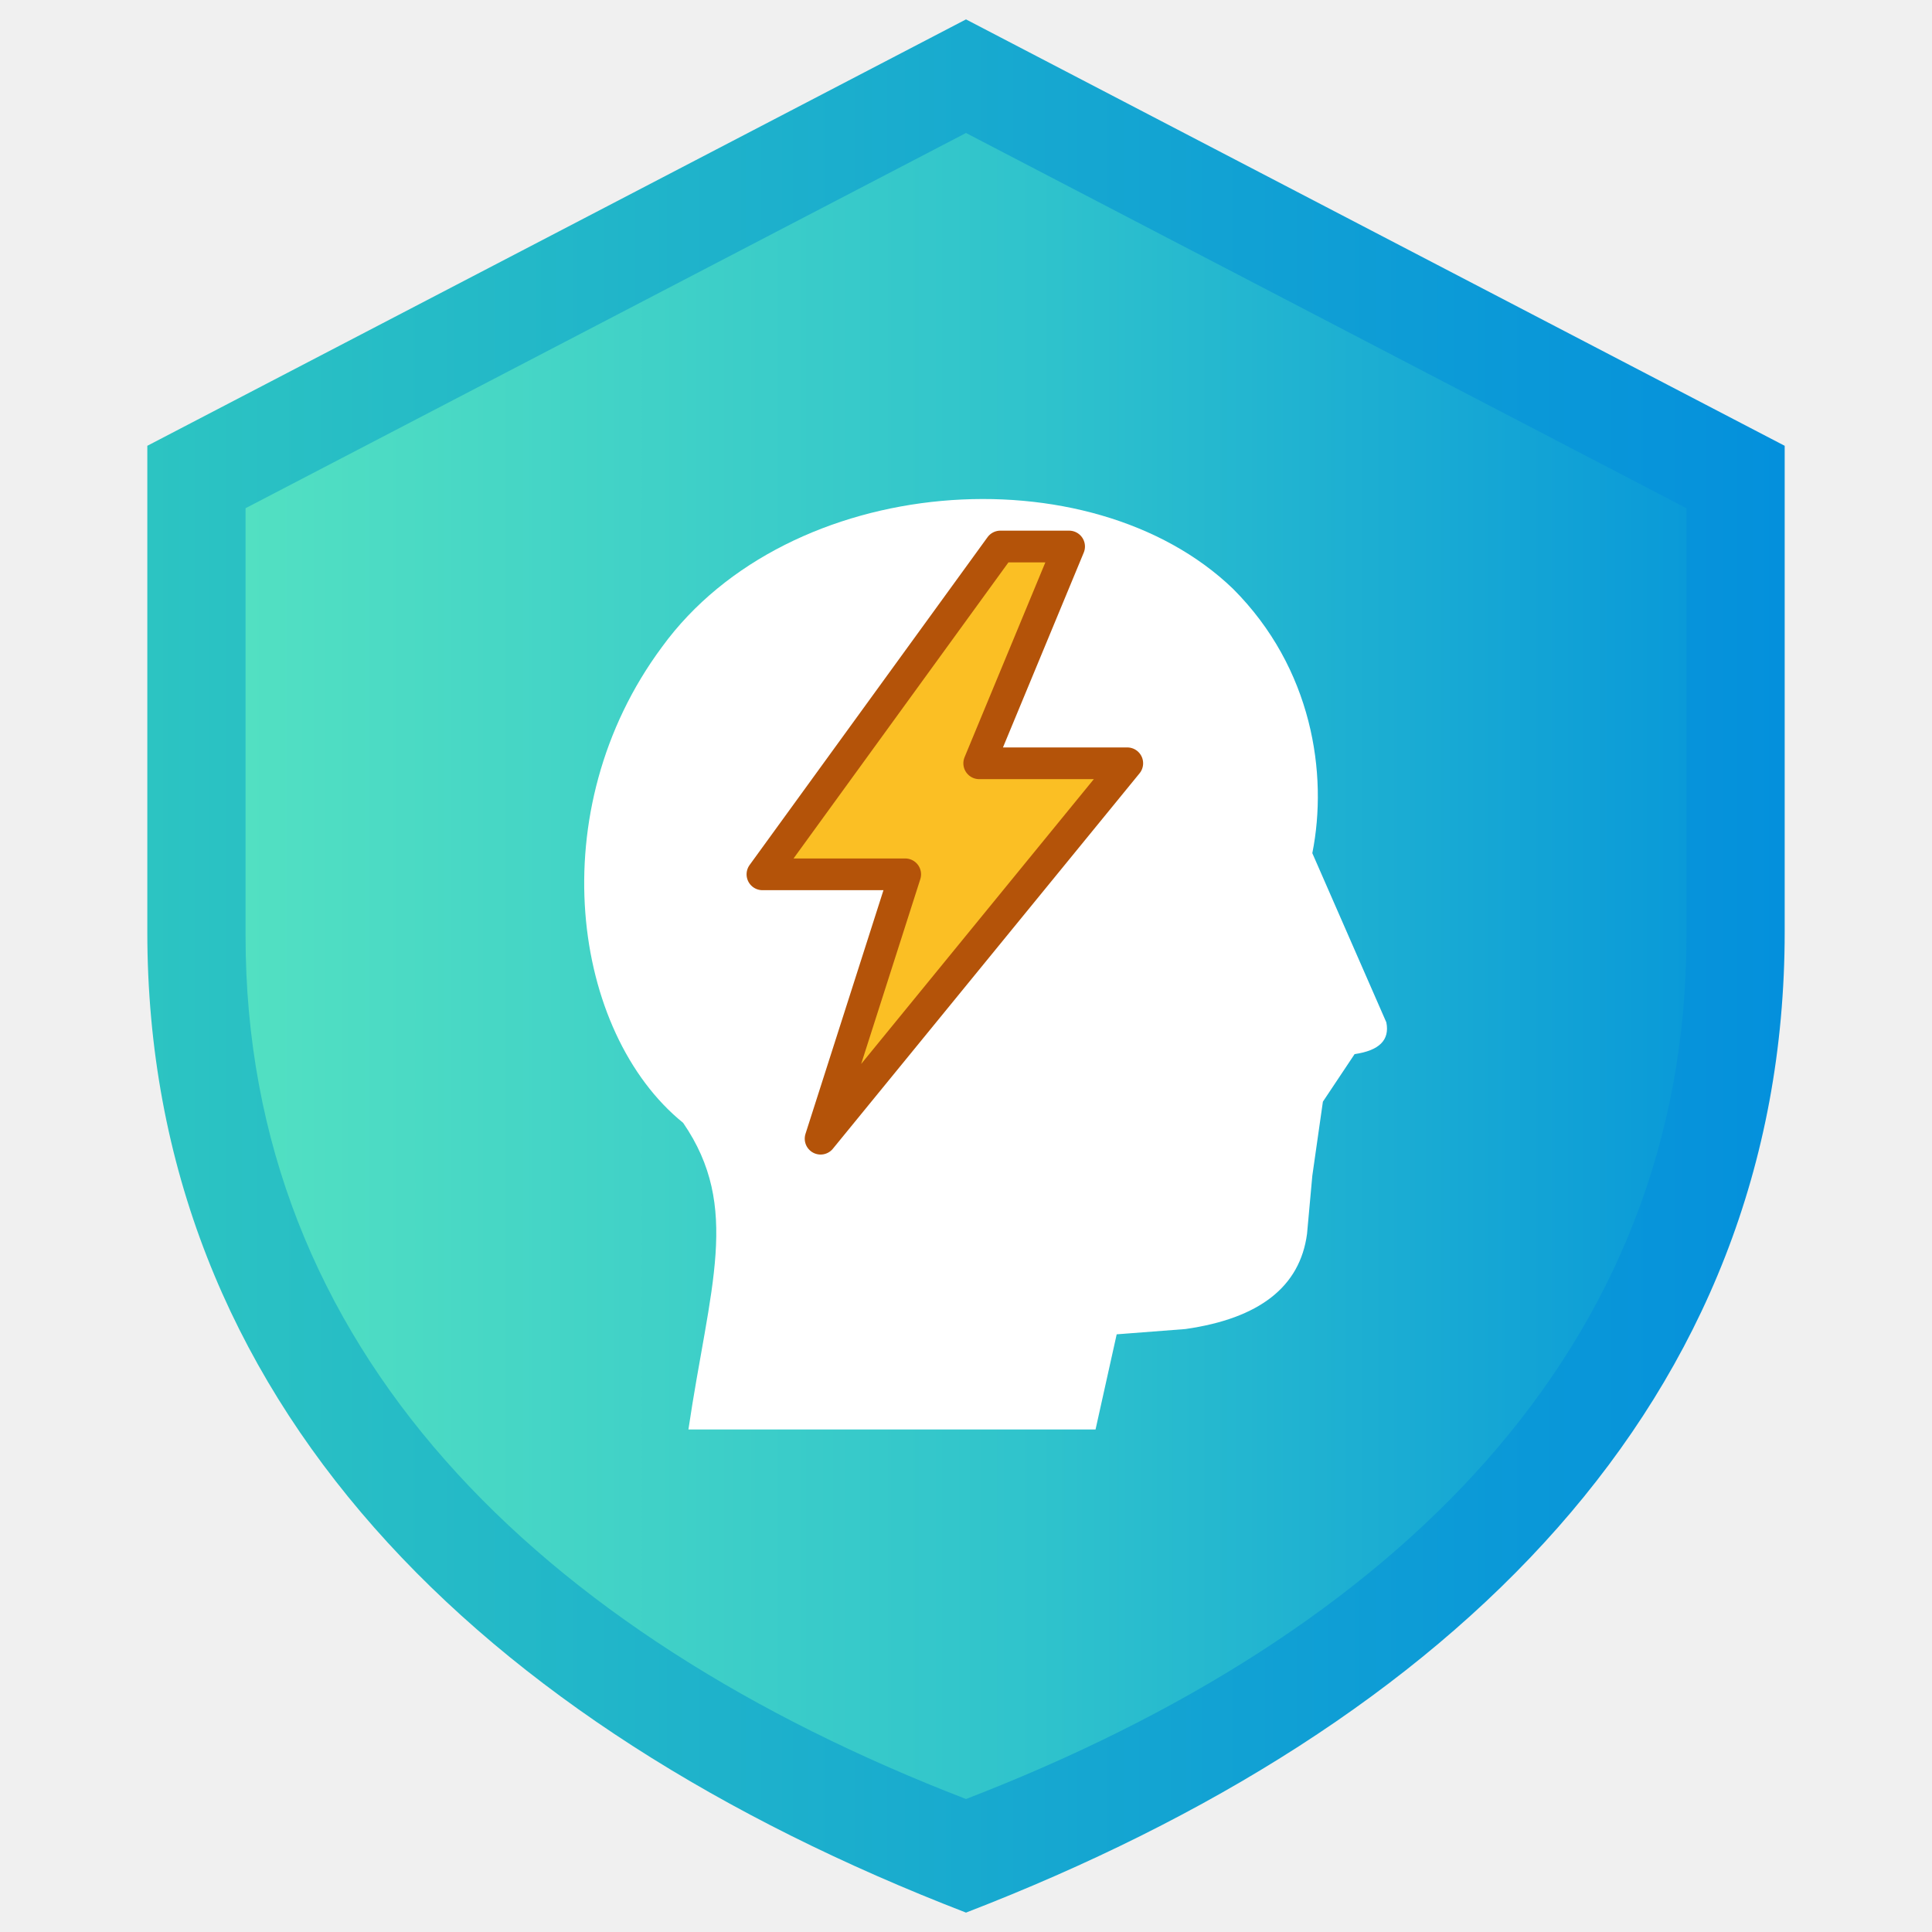
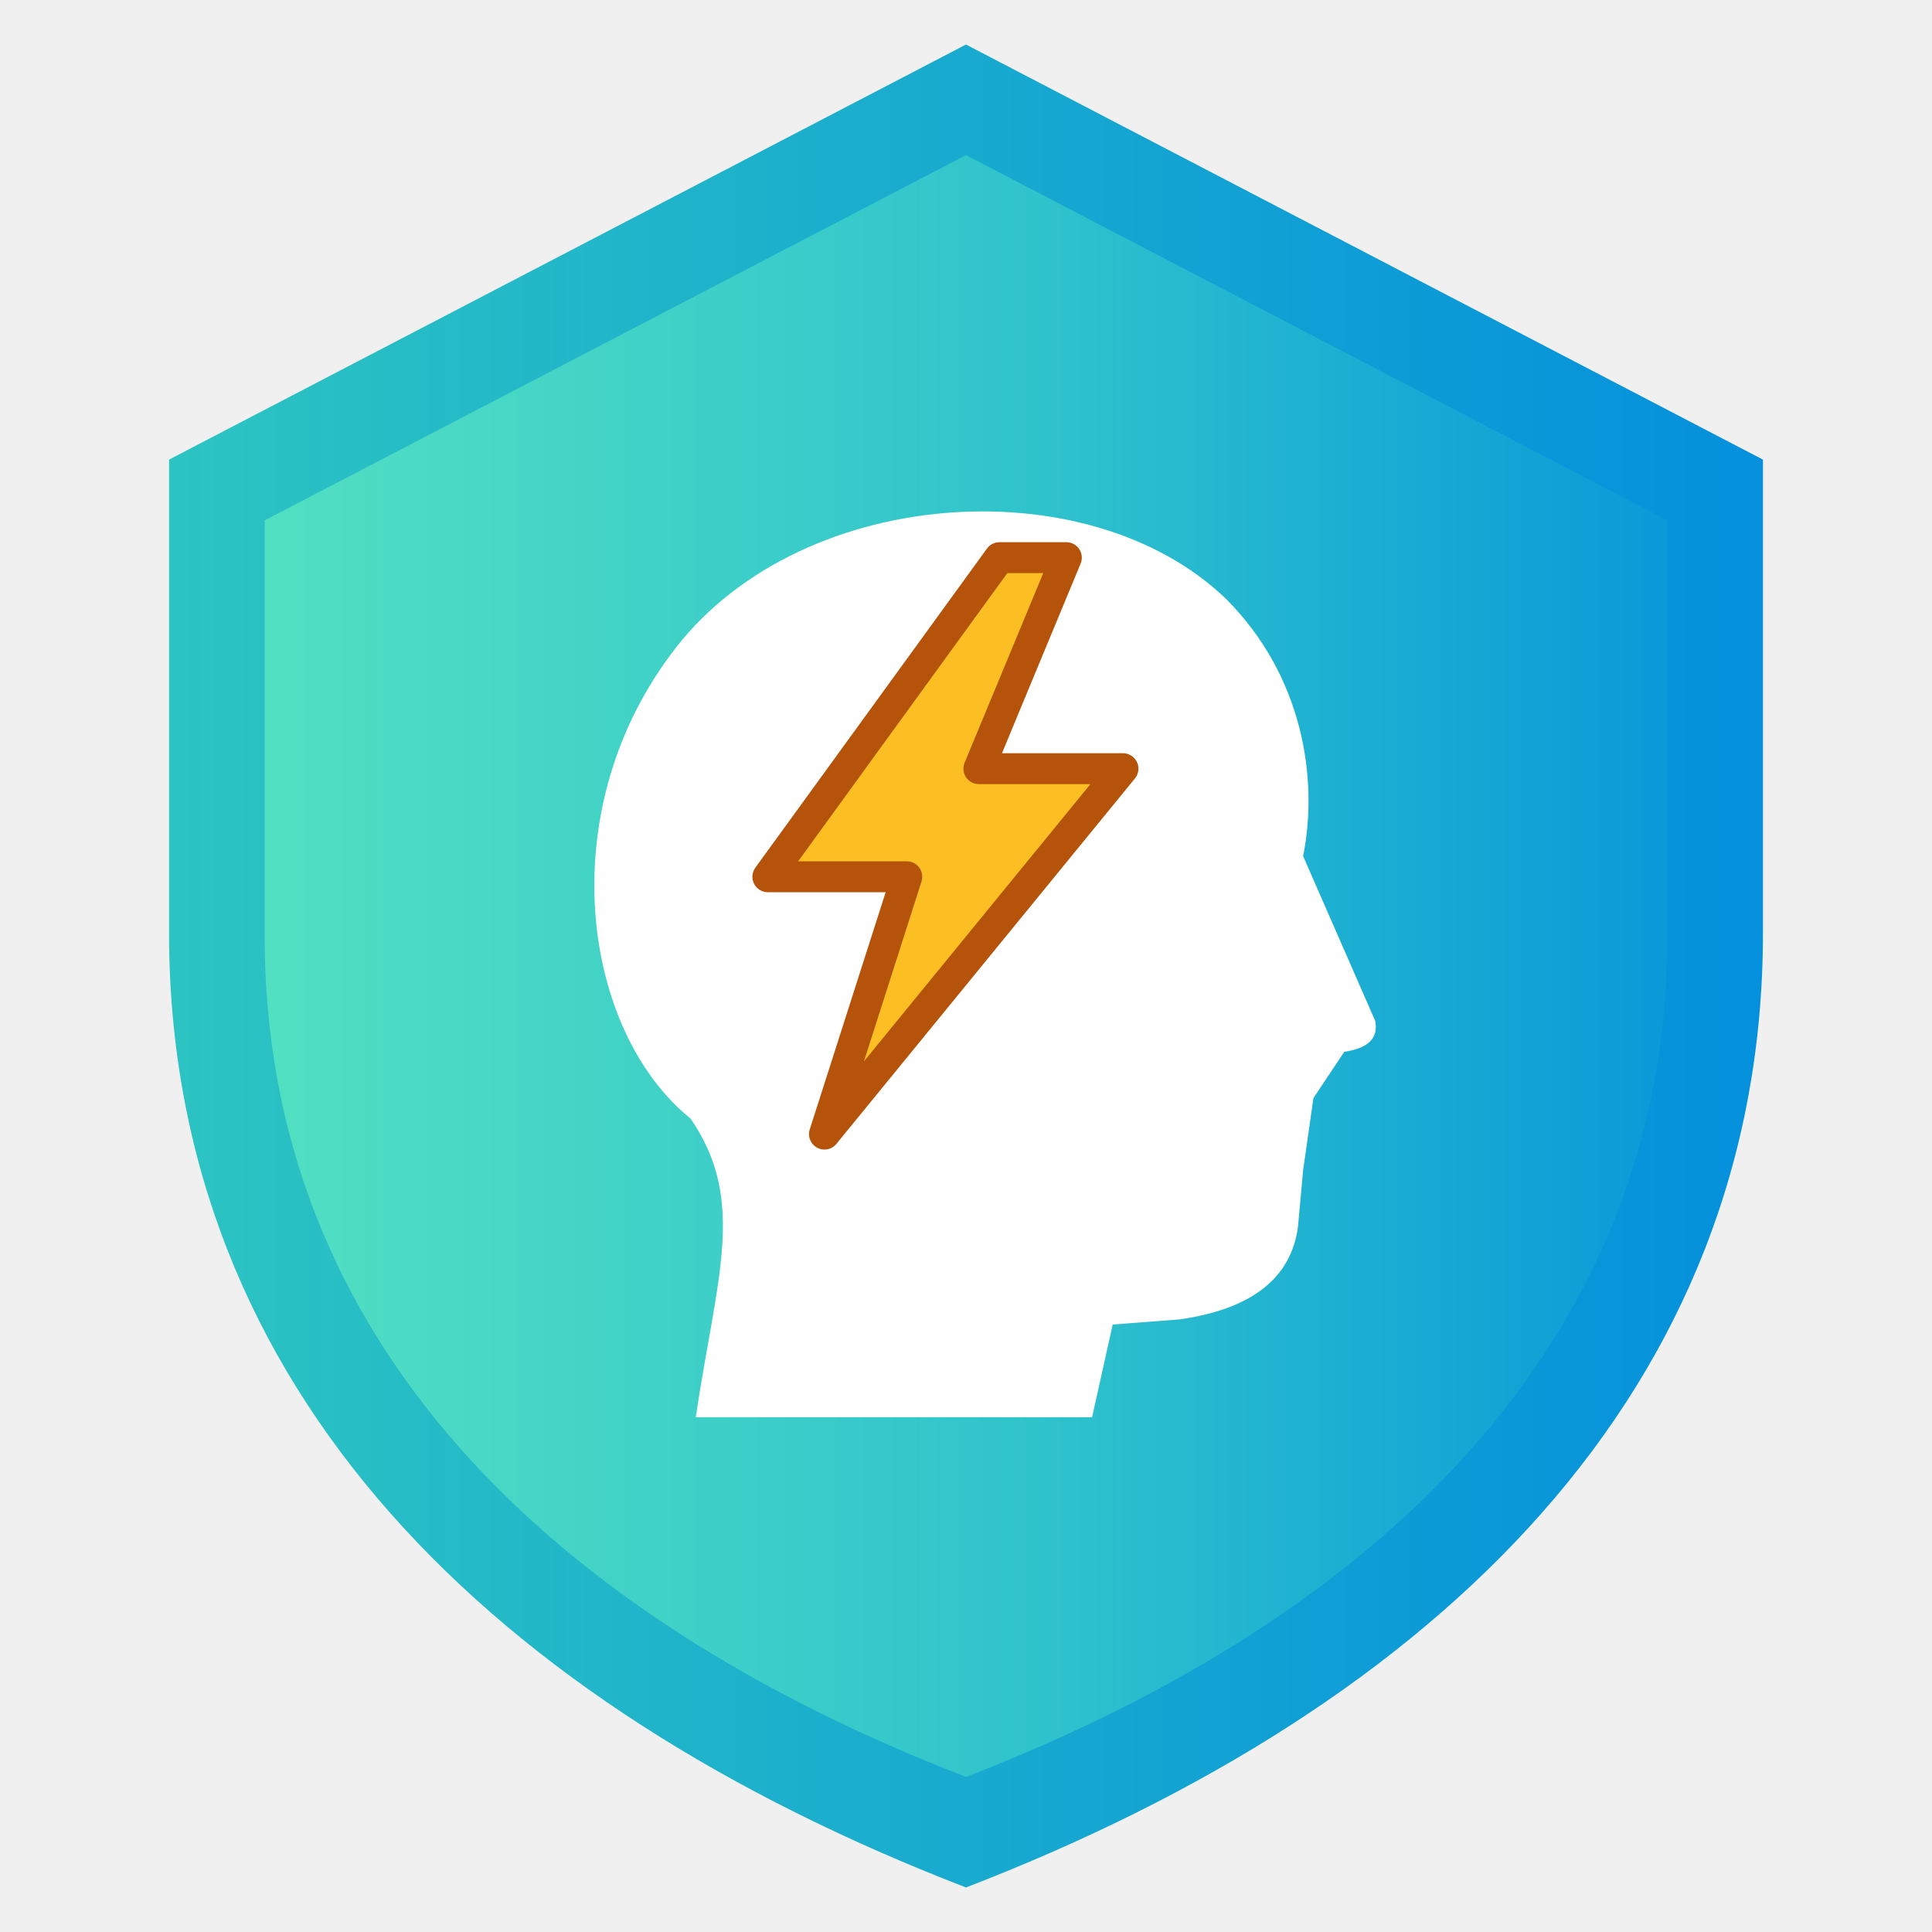
<svg xmlns="http://www.w3.org/2000/svg" viewBox="0 0 512 512" width="512" height="512">
  <defs>
    <linearGradient id="rim-headache" gradientUnits="userSpaceOnUse" x1="64" y1="0" x2="448" y2="0">
      <stop offset="0" stop-color="#2cc4c2" />
      <stop offset="1" stop-color="#0490dc" />
    </linearGradient>
    <linearGradient id="face-headache" gradientUnits="userSpaceOnUse" x1="64" y1="0" x2="448" y2="0">
      <stop offset="0" stop-color="#52e0c2" />
      <stop offset="0.55" stop-color="#2fc3cc" />
      <stop offset="1" stop-color="#0a9ad8" />
    </linearGradient>
  </defs>
-   <g transform="translate(256 256) scale(1.13) translate(-256 -258)">
+   <g transform="translate(256 256) scale(1.1) translate(-256 -258)">
    <path d="M256 36 L448 136 L448 250 C448 360 370 436 256 480 C142 436 64 360 64 250 L64 136 Z" fill="url(#rim-headache)" />
    <path d="M256 36 L448 136 L448 250 C448 360 370 436 256 480 C142 436 64 360 64 250 L64 136 Z" transform="translate(256 258) scale(0.88) translate(-256 -258)" fill="url(#face-headache)" />
    <g transform="translate(256 252) scale(0.62) translate(-273 -261)">
      <path d="M168 446 C176 392 188 362 166 330 C124 296 112 212 158 150 C206 84 320 76 374 128 C404 158 410 198 404 228 L432 292 Q434 302 420 304 L408 322 L404 350 L402 372 Q398 402 356 408 L330 410 L322 446 Z" fill="#ffffff" />
      <path d="M286 112 L196 236 H250 L218 336 L334 194 H278 L312 112 Z" fill="#fbbf24" stroke="#b45309" stroke-width="12" stroke-linejoin="round" />
    </g>
  </g>
</svg>
